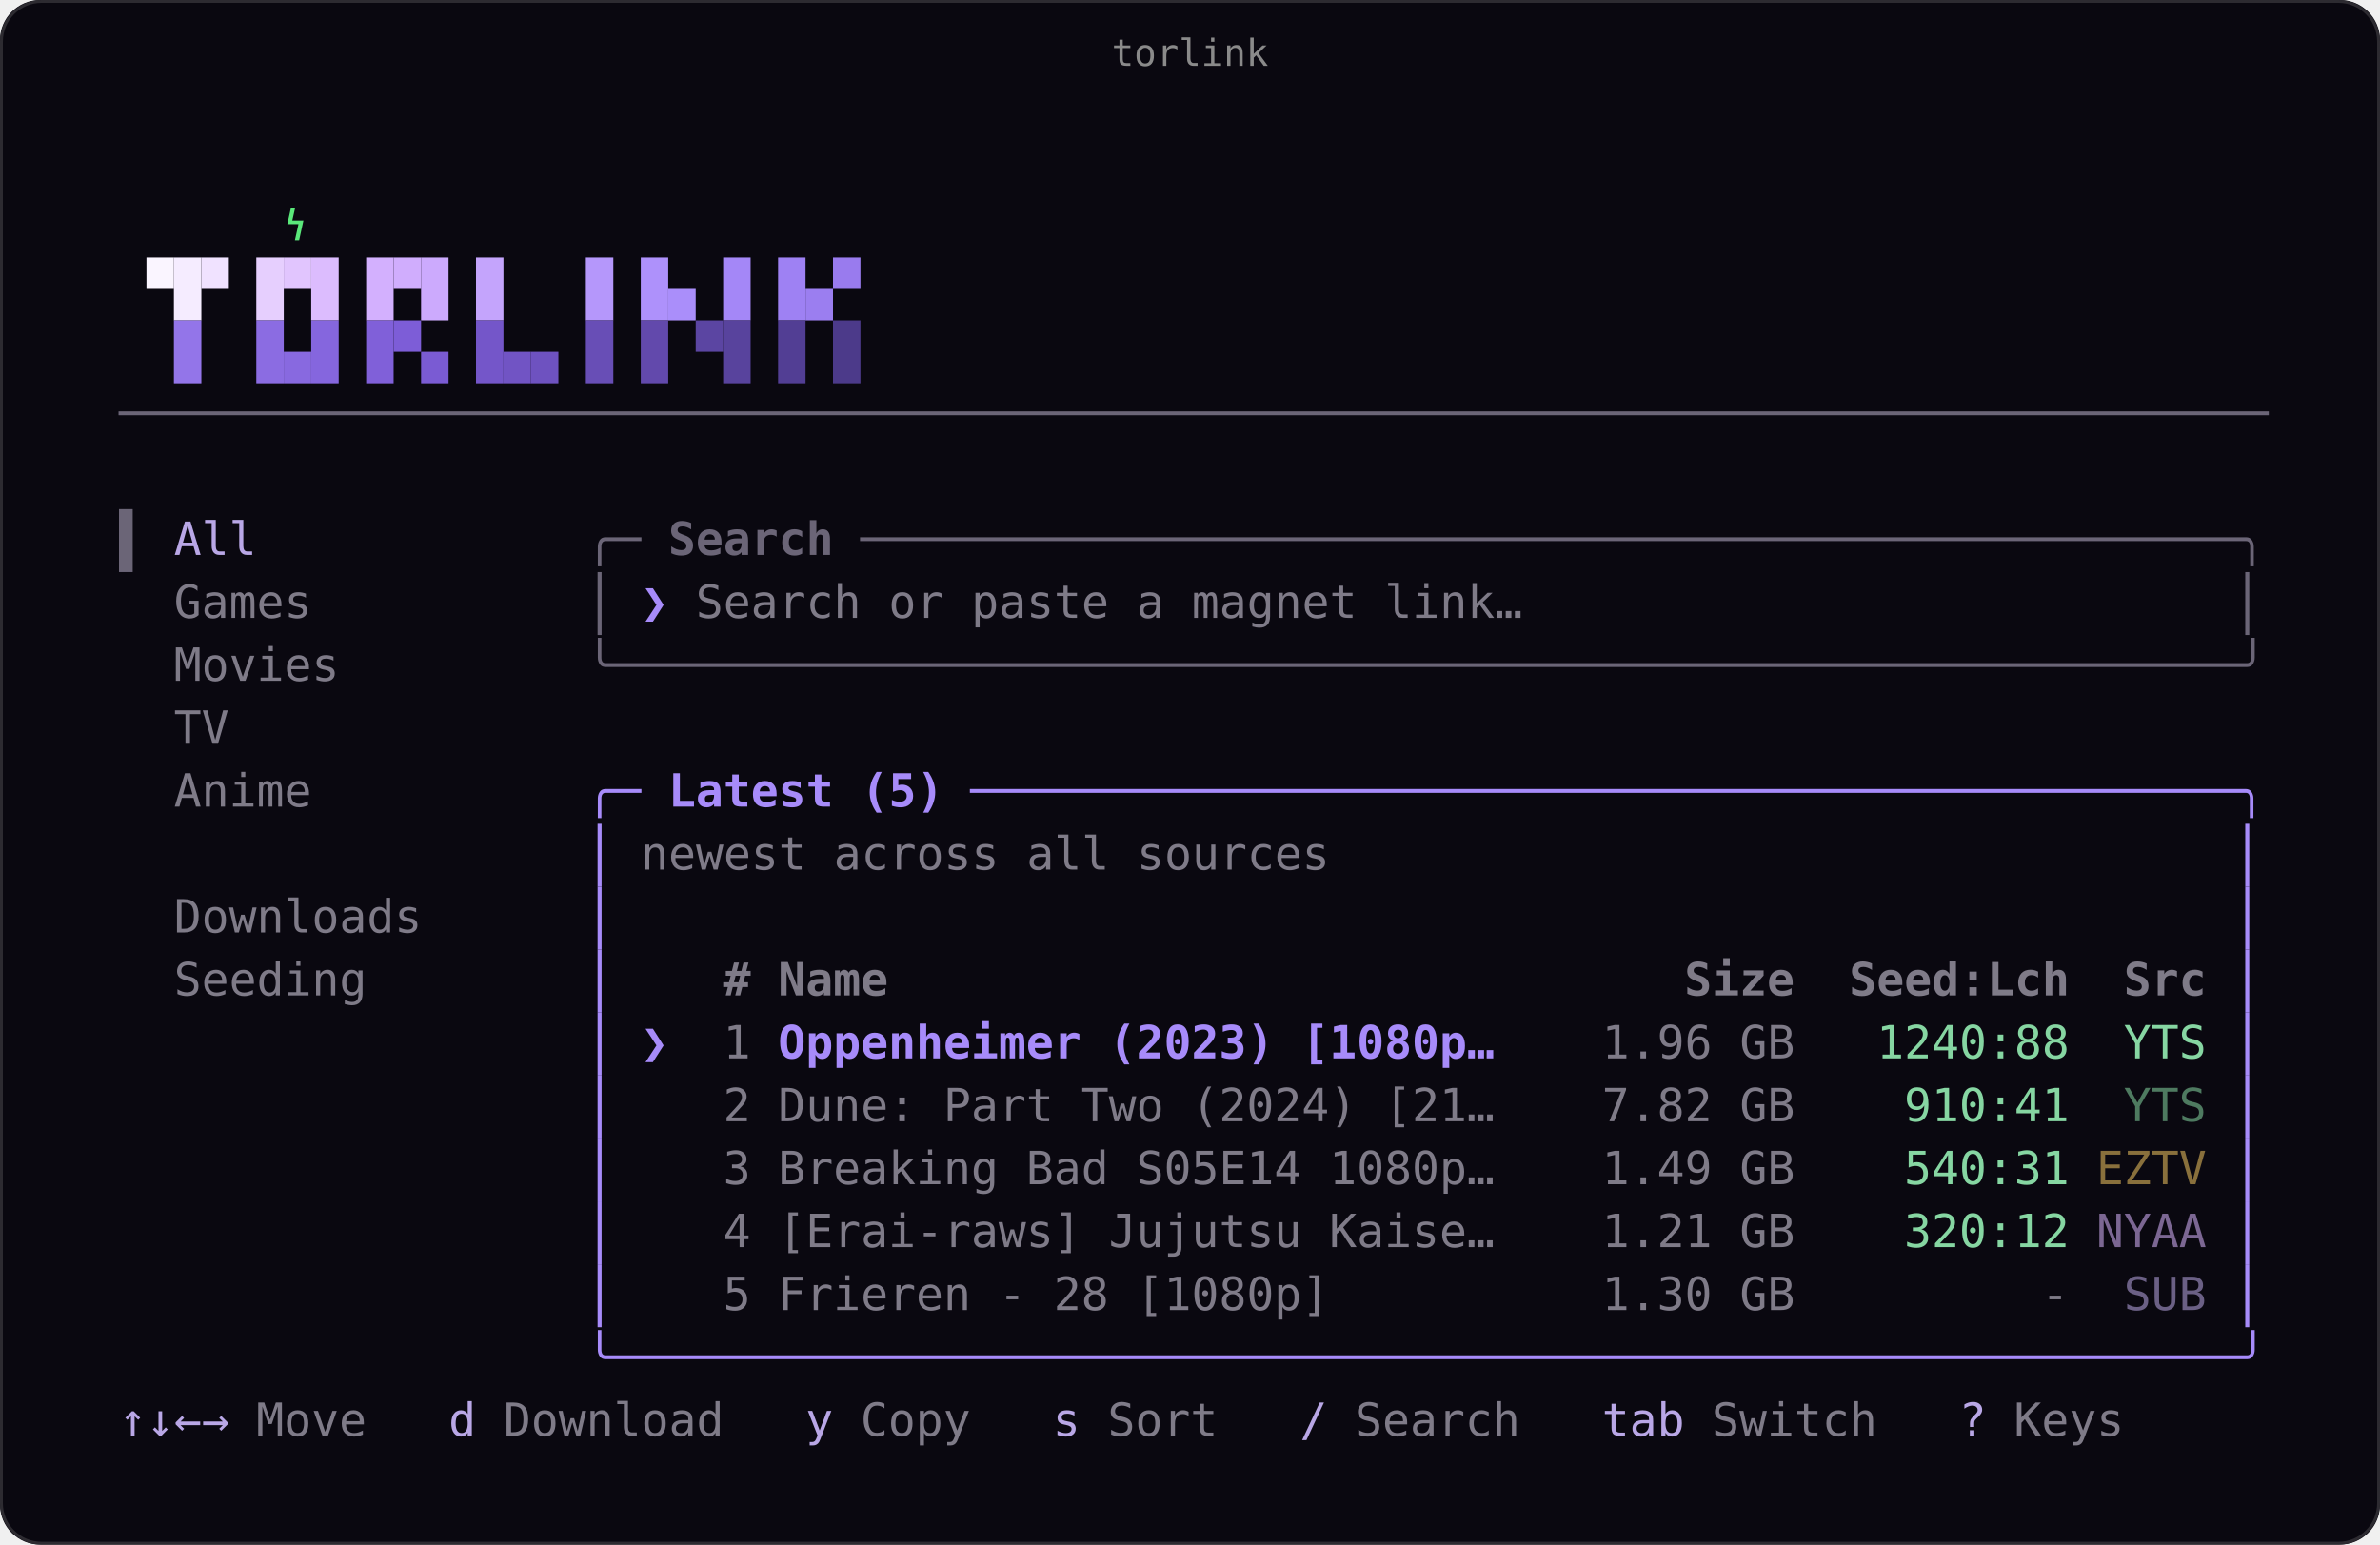
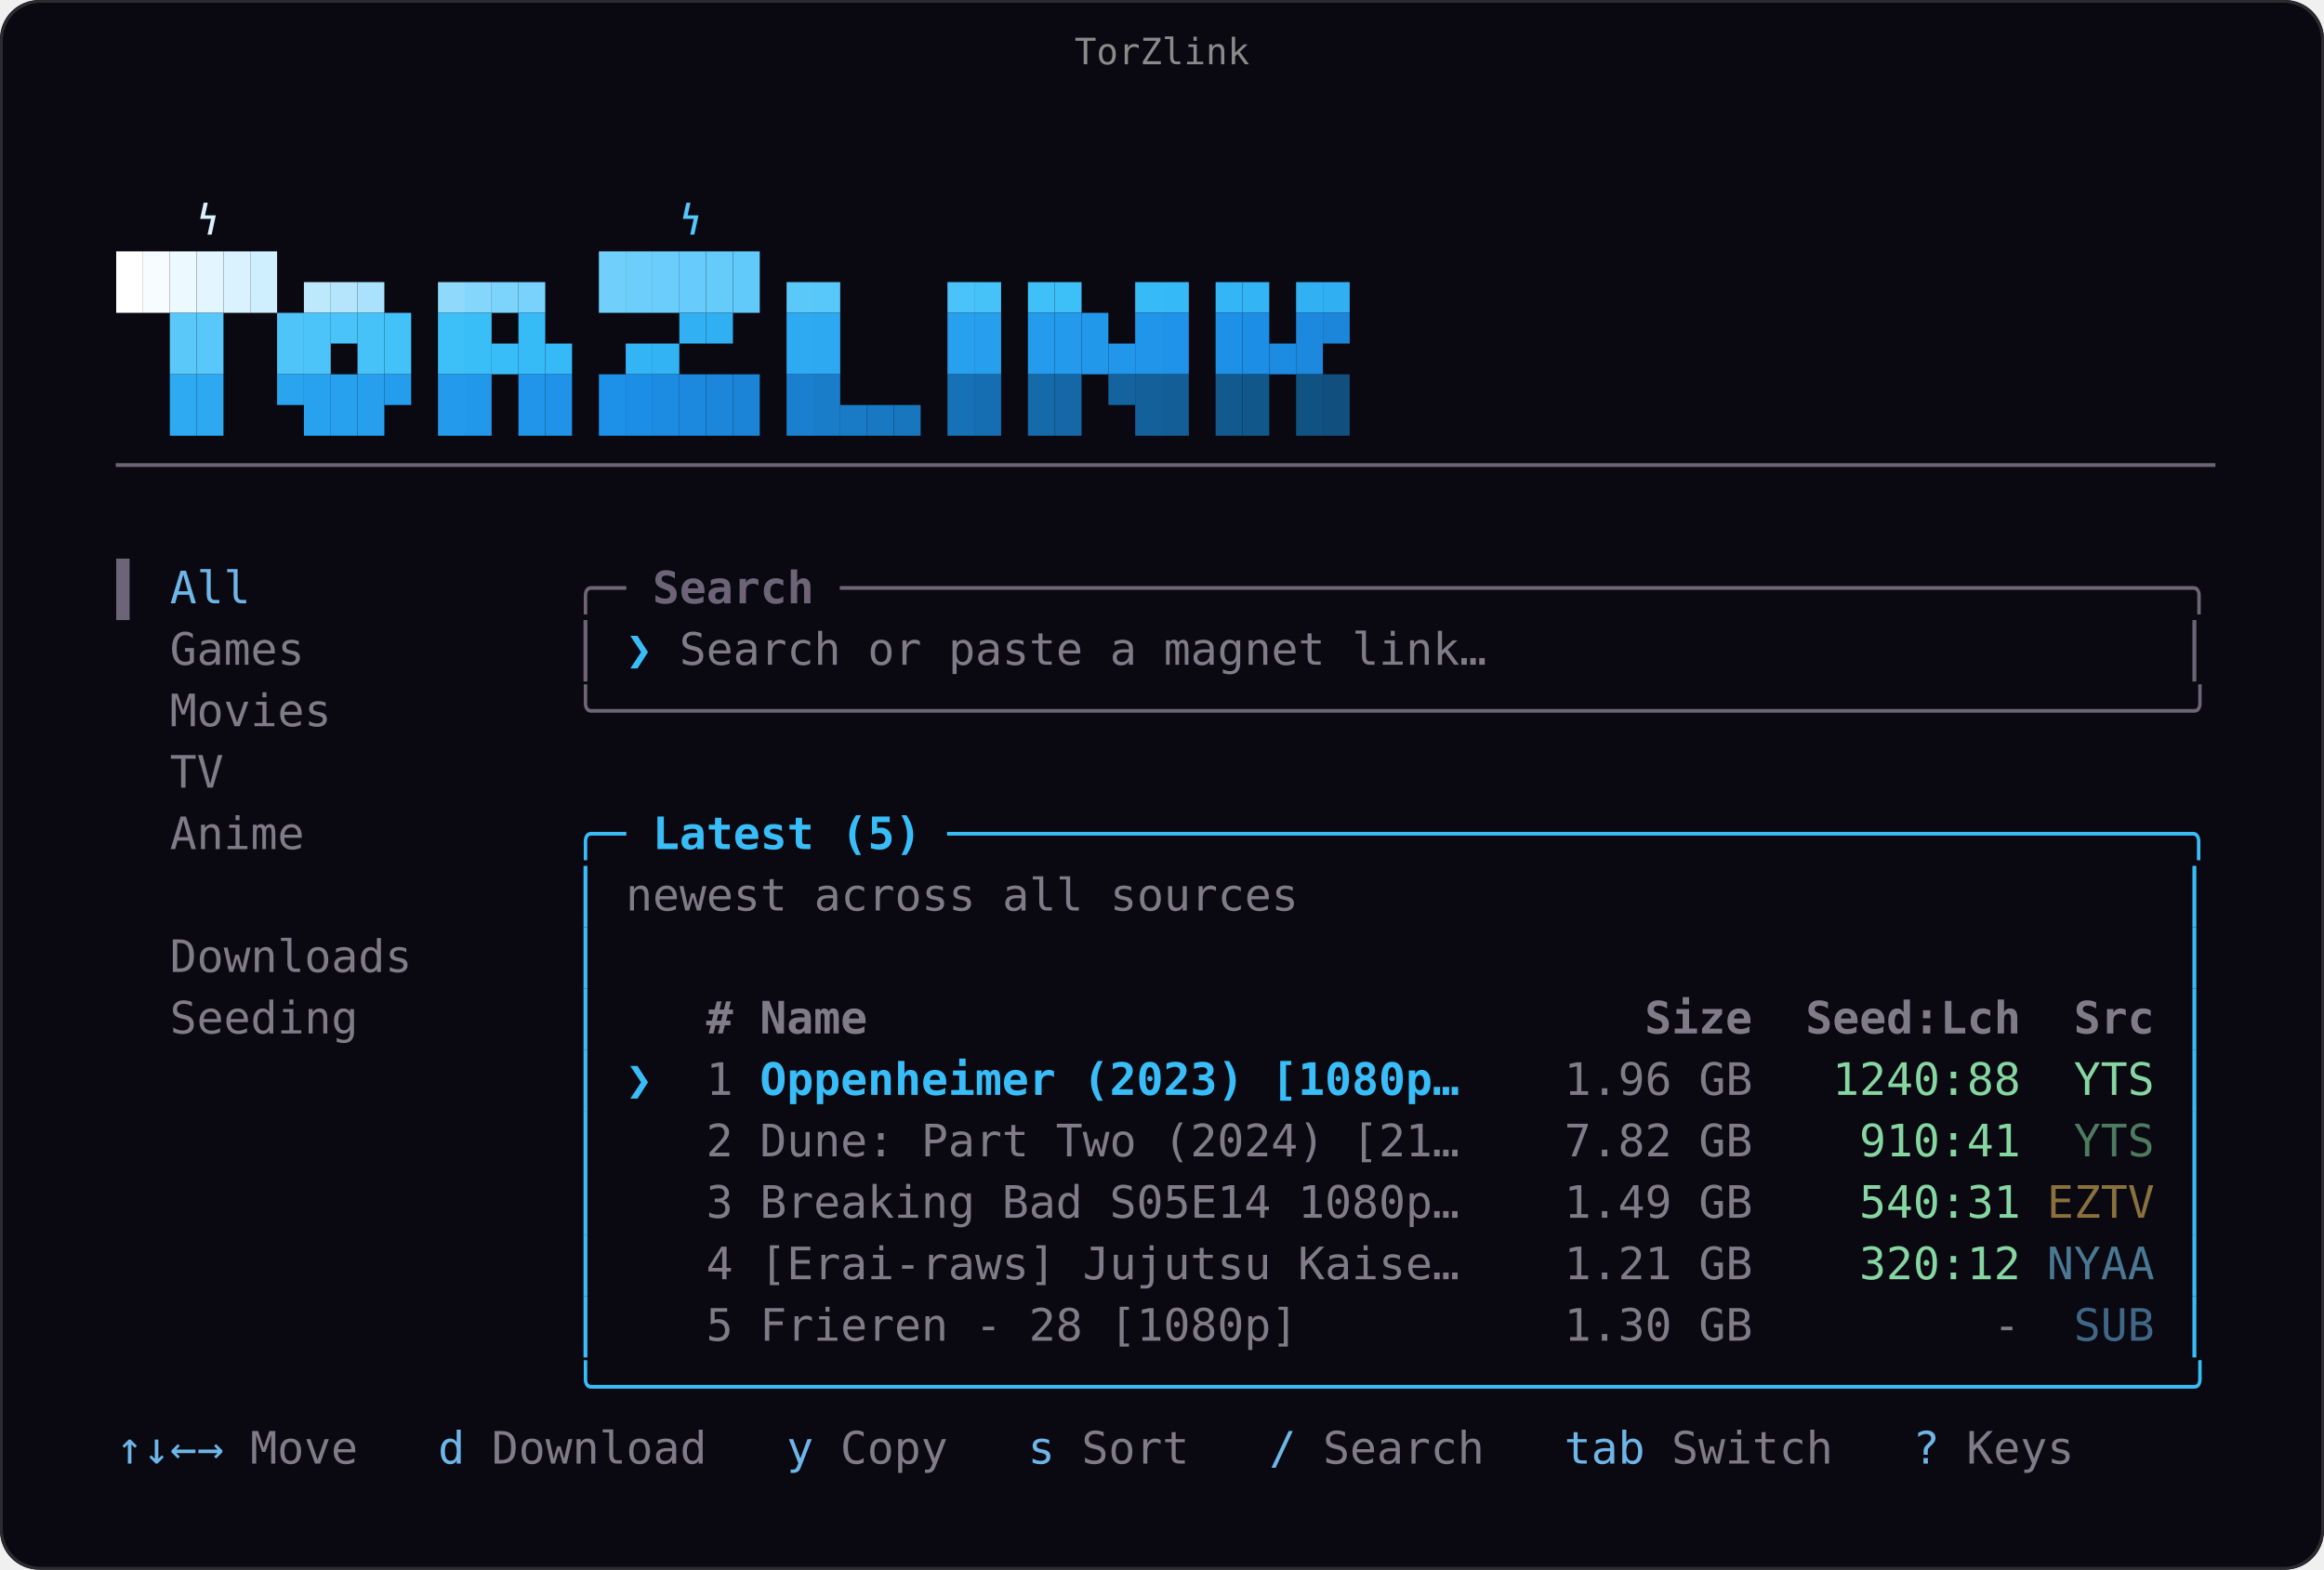
- <svg xmlns="http://www.w3.org/2000/svg" width="832" height="540" viewBox="0 0 832 540" style="max-width: 832px; width: 100%; height: auto;" role="img">
+ <svg xmlns="http://www.w3.org/2000/svg" width="832" height="562" viewBox="0 0 832 562" style="max-width: 832px; width: 100%; height: auto;" role="img">
  <rect width="100%" height="100%" rx="14" fill="#0a0810" />
-   <rect x="0.5" y="0.5" width="831" height="539" rx="14" fill="none" stroke="#2d2b31" stroke-width="1" />
-   <text x="416" y="23" text-anchor="middle" font-family="ui-monospace, &quot;Cascadia Mono&quot;, &quot;SF Mono&quot;, Menlo, Consolas, &quot;DejaVu Sans Mono&quot;, monospace" font-size="13" fill="#8a8a8a">torlink</text>
+   <rect x="0.5" y="0.5" width="831" height="561" rx="14" fill="none" stroke="#2d2b31" stroke-width="1" />
+   <text x="416" y="23" text-anchor="middle" font-family="ui-monospace, &quot;Cascadia Mono&quot;, &quot;SF Mono&quot;, Menlo, Consolas, &quot;DejaVu Sans Mono&quot;, monospace" font-size="13" fill="#8a8a8a">TorZlink</text>
  <g font-family="ui-monospace, &quot;Cascadia Mono&quot;, &quot;SF Mono&quot;, Menlo, Consolas, &quot;DejaVu Sans Mono&quot;, monospace" font-size="16" fill="#ddd8ea">
-     <text x="99.2" y="84" textLength="9.6" lengthAdjust="spacingAndGlyphs" xml:space="preserve" fill="#5ae87a" font-weight="600">𐓏</text>
-     <rect x="51.2" y="90" width="9.6" height="11" fill="#faf5ff" />
-     <rect x="60.8" y="90" width="9.6" height="22" fill="#f5ecff" />
-     <rect x="70.4" y="90" width="9.6" height="11" fill="#f0e2ff" />
-     <rect x="89.6" y="90" width="9.6" height="22" fill="#e6cffe" />
-     <rect x="99.2" y="90" width="9.6" height="11" fill="#e1c5fe" />
-     <rect x="108.8" y="90" width="9.6" height="22" fill="#dcbcfe" />
-     <rect x="128" y="90" width="9.6" height="22" fill="#d3b0fe" />
-     <rect x="137.6" y="90" width="9.6" height="11" fill="#d0adfd" />
-     <rect x="147.2" y="90" width="9.6" height="22" fill="#ccaafd" />
-     <rect x="166.4" y="90" width="9.6" height="22" fill="#c4a4fc" />
-     <rect x="204.8" y="90" width="9.6" height="22" fill="#b597fb" />
-     <rect x="224" y="90" width="9.6" height="22" fill="#ae91fb" />
-     <rect x="233.6" y="101" width="9.6" height="11" fill="#aa8efa" />
-     <rect x="252.8" y="90" width="9.6" height="22" fill="#a487f7" />
-     <rect x="272" y="90" width="9.6" height="22" fill="#9e81f3" />
-     <rect x="281.6" y="101" width="9.6" height="11" fill="#9b7ef0" />
-     <rect x="291.2" y="90" width="9.6" height="11" fill="#997bee" />
-     <rect x="60.8" y="112" width="9.6" height="22" fill="#9375e9" />
-     <rect x="89.6" y="112" width="9.6" height="22" fill="#8b6ce2" />
-     <rect x="99.2" y="123" width="9.6" height="11" fill="#8869e0" />
-     <rect x="108.8" y="112" width="9.6" height="22" fill="#8566de" />
-     <rect x="128" y="112" width="9.6" height="22" fill="#8060d9" />
-     <rect x="137.6" y="112" width="9.6" height="11" fill="#7d5dd7" />
-     <rect x="147.2" y="123" width="9.6" height="11" fill="#7a5bd3" />
-     <rect x="166.4" y="112" width="9.6" height="22" fill="#7456c9" />
-     <rect x="176" y="123" width="9.6" height="11" fill="#7154c4" />
-     <rect x="185.6" y="123" width="9.6" height="11" fill="#6e52c0" />
-     <rect x="204.8" y="112" width="9.6" height="22" fill="#684eb6" />
-     <rect x="224" y="112" width="9.6" height="22" fill="#6249ac" />
-     <rect x="243.2" y="112" width="9.6" height="11" fill="#5b45a2" />
-     <rect x="252.8" y="112" width="9.6" height="22" fill="#58439d" />
-     <rect x="272" y="112" width="9.6" height="22" fill="#523e94" />
-     <rect x="291.2" y="112" width="9.6" height="22" fill="#4c3a8a" />
-     <text x="41.6" y="150" textLength="748.8" lengthAdjust="spacingAndGlyphs" xml:space="preserve" fill="#6b6577">──────────────────────────────────────────────────────────────────────────────</text>
-     <rect x="41.6" y="178" width="4.8" height="22" fill="#6b6577" />
-     <text x="60.8" y="194" textLength="28.8" lengthAdjust="spacingAndGlyphs" xml:space="preserve" fill="#b9a7e6">All</text>
-     <text x="204.8" y="194" textLength="19.2" lengthAdjust="spacingAndGlyphs" xml:space="preserve" fill="#6b6577">╭─</text>
-     <text x="233.6" y="194" textLength="57.6" lengthAdjust="spacingAndGlyphs" xml:space="preserve" fill="#6b6577" font-weight="600">Search</text>
-     <text x="300.8" y="194" textLength="489.6" lengthAdjust="spacingAndGlyphs" xml:space="preserve" fill="#6b6577">──────────────────────────────────────────────────╮</text>
-     <text x="60.8" y="216" textLength="48" lengthAdjust="spacingAndGlyphs" xml:space="preserve" fill-opacity="0.55">Games</text>
-     <rect x="208.9" y="200" width="1.4" height="22" fill="#6b6577" />
-     <text x="224" y="216" textLength="9.6" lengthAdjust="spacingAndGlyphs" xml:space="preserve" fill="#a78bfa">❯</text>
-     <text x="243.2" y="216" textLength="288" lengthAdjust="spacingAndGlyphs" xml:space="preserve" fill-opacity="0.55">Search or paste a magnet link…</text>
-     <rect x="784.9" y="200" width="1.4" height="22" fill="#6b6577" />
-     <text x="60.8" y="238" textLength="57.6" lengthAdjust="spacingAndGlyphs" xml:space="preserve" fill-opacity="0.55">Movies</text>
-     <text x="204.8" y="238" textLength="585.6" lengthAdjust="spacingAndGlyphs" xml:space="preserve" fill="#6b6577">╰───────────────────────────────────────────────────────────╯</text>
-     <text x="60.8" y="260" textLength="19.2" lengthAdjust="spacingAndGlyphs" xml:space="preserve" fill-opacity="0.55">TV</text>
-     <text x="60.8" y="282" textLength="48" lengthAdjust="spacingAndGlyphs" xml:space="preserve" fill-opacity="0.55">Anime</text>
-     <text x="204.8" y="282" textLength="19.2" lengthAdjust="spacingAndGlyphs" xml:space="preserve" fill="#a78bfa">╭─</text>
-     <text x="233.6" y="282" textLength="96" lengthAdjust="spacingAndGlyphs" xml:space="preserve" fill="#a78bfa" font-weight="600">Latest (5)</text>
-     <text x="339.2" y="282" textLength="451.2" lengthAdjust="spacingAndGlyphs" xml:space="preserve" fill="#a78bfa">──────────────────────────────────────────────╮</text>
-     <rect x="208.9" y="288" width="1.4" height="22" fill="#a78bfa" />
-     <text x="224" y="304" textLength="240" lengthAdjust="spacingAndGlyphs" xml:space="preserve" fill-opacity="0.55">newest across all sources</text>
-     <rect x="784.9" y="288" width="1.4" height="22" fill="#a78bfa" />
-     <text x="60.8" y="326" textLength="86.4" lengthAdjust="spacingAndGlyphs" xml:space="preserve" fill-opacity="0.55">Downloads</text>
-     <rect x="208.9" y="310" width="1.4" height="22" fill="#a78bfa" />
-     <rect x="784.9" y="310" width="1.4" height="22" fill="#a78bfa" />
-     <text x="60.8" y="348" textLength="67.2" lengthAdjust="spacingAndGlyphs" xml:space="preserve" fill-opacity="0.55">Seeding</text>
-     <rect x="208.9" y="332" width="1.4" height="22" fill="#a78bfa" />
-     <text x="252.8" y="348" textLength="9.6" lengthAdjust="spacingAndGlyphs" xml:space="preserve" fill-opacity="0.55" font-weight="600">#</text>
-     <text x="272" y="348" textLength="38.4" lengthAdjust="spacingAndGlyphs" xml:space="preserve" fill-opacity="0.55" font-weight="600">Name</text>
-     <text x="588.8" y="348" textLength="38.4" lengthAdjust="spacingAndGlyphs" xml:space="preserve" fill-opacity="0.55" font-weight="600">Size</text>
-     <text x="646.4" y="348" textLength="76.8" lengthAdjust="spacingAndGlyphs" xml:space="preserve" fill-opacity="0.55" font-weight="600">Seed:Lch</text>
-     <text x="742.4" y="348" textLength="28.8" lengthAdjust="spacingAndGlyphs" xml:space="preserve" fill-opacity="0.55" font-weight="600">Src</text>
-     <rect x="784.9" y="332" width="1.4" height="22" fill="#a78bfa" />
-     <rect x="208.9" y="354" width="1.4" height="22" fill="#a78bfa" />
-     <text x="224" y="370" textLength="9.6" lengthAdjust="spacingAndGlyphs" xml:space="preserve" fill="#a78bfa">❯</text>
-     <text x="252.8" y="370" textLength="9.6" lengthAdjust="spacingAndGlyphs" xml:space="preserve" fill-opacity="0.55">1</text>
-     <text x="272" y="370" textLength="249.6" lengthAdjust="spacingAndGlyphs" xml:space="preserve" fill="#a78bfa" font-weight="600">Oppenheimer (2023) [1080p…</text>
-     <text x="560" y="370" textLength="67.2" lengthAdjust="spacingAndGlyphs" xml:space="preserve" fill-opacity="0.55">1.96 GB</text>
-     <text x="656" y="370" textLength="67.2" lengthAdjust="spacingAndGlyphs" xml:space="preserve" fill="#86d6a2">1240:88</text>
-     <text x="742.4" y="370" textLength="28.8" lengthAdjust="spacingAndGlyphs" xml:space="preserve" fill="#86d6a2">YTS</text>
-     <rect x="784.9" y="354" width="1.4" height="22" fill="#a78bfa" />
-     <rect x="208.9" y="376" width="1.4" height="22" fill="#a78bfa" />
-     <text x="252.8" y="392" textLength="9.6" lengthAdjust="spacingAndGlyphs" xml:space="preserve" fill-opacity="0.55">2</text>
-     <text x="272" y="392" textLength="249.6" lengthAdjust="spacingAndGlyphs" xml:space="preserve" fill-opacity="0.55">Dune: Part Two (2024) [21…</text>
-     <text x="560" y="392" textLength="67.2" lengthAdjust="spacingAndGlyphs" xml:space="preserve" fill-opacity="0.55">7.82 GB</text>
-     <text x="665.6" y="392" textLength="57.6" lengthAdjust="spacingAndGlyphs" xml:space="preserve" fill="#86d6a2">910:41</text>
-     <text x="742.4" y="392" textLength="28.8" lengthAdjust="spacingAndGlyphs" xml:space="preserve" fill="#86d6a2" fill-opacity="0.55">YTS</text>
-     <rect x="784.9" y="376" width="1.4" height="22" fill="#a78bfa" />
-     <rect x="208.9" y="398" width="1.4" height="22" fill="#a78bfa" />
-     <text x="252.8" y="414" textLength="9.6" lengthAdjust="spacingAndGlyphs" xml:space="preserve" fill-opacity="0.55">3</text>
-     <text x="272" y="414" textLength="249.6" lengthAdjust="spacingAndGlyphs" xml:space="preserve" fill-opacity="0.55">Breaking Bad S05E14 1080p…</text>
-     <text x="560" y="414" textLength="67.2" lengthAdjust="spacingAndGlyphs" xml:space="preserve" fill-opacity="0.55">1.49 GB</text>
-     <text x="665.6" y="414" textLength="57.6" lengthAdjust="spacingAndGlyphs" xml:space="preserve" fill="#86d6a2">540:31</text>
-     <text x="732.8" y="414" textLength="38.4" lengthAdjust="spacingAndGlyphs" xml:space="preserve" fill="#f0c560" fill-opacity="0.55">EZTV</text>
-     <rect x="784.9" y="398" width="1.4" height="22" fill="#a78bfa" />
-     <rect x="208.9" y="420" width="1.4" height="22" fill="#a78bfa" />
-     <text x="252.8" y="436" textLength="9.6" lengthAdjust="spacingAndGlyphs" xml:space="preserve" fill-opacity="0.55">4</text>
-     <text x="272" y="436" textLength="249.6" lengthAdjust="spacingAndGlyphs" xml:space="preserve" fill-opacity="0.55">[Erai-raws] Jujutsu Kaise…</text>
-     <text x="560" y="436" textLength="67.2" lengthAdjust="spacingAndGlyphs" xml:space="preserve" fill-opacity="0.55">1.21 GB</text>
-     <text x="665.6" y="436" textLength="57.6" lengthAdjust="spacingAndGlyphs" xml:space="preserve" fill="#86d6a2">320:12</text>
-     <text x="732.8" y="436" textLength="38.4" lengthAdjust="spacingAndGlyphs" xml:space="preserve" fill="#d8b4fe" fill-opacity="0.55">NYAA</text>
-     <rect x="784.9" y="420" width="1.4" height="22" fill="#a78bfa" />
-     <rect x="208.9" y="442" width="1.4" height="22" fill="#a78bfa" />
-     <text x="252.8" y="458" textLength="9.6" lengthAdjust="spacingAndGlyphs" xml:space="preserve" fill-opacity="0.55">5</text>
-     <text x="272" y="458" textLength="192" lengthAdjust="spacingAndGlyphs" xml:space="preserve" fill-opacity="0.55">Frieren - 28 [1080p]</text>
-     <text x="560" y="458" textLength="67.2" lengthAdjust="spacingAndGlyphs" xml:space="preserve" fill-opacity="0.55">1.30 GB</text>
-     <text x="713.6" y="458" textLength="9.6" lengthAdjust="spacingAndGlyphs" xml:space="preserve" fill-opacity="0.55">-</text>
-     <text x="742.4" y="458" textLength="28.8" lengthAdjust="spacingAndGlyphs" xml:space="preserve" fill="#b9a7e6" fill-opacity="0.55">SUB</text>
-     <rect x="784.9" y="442" width="1.4" height="22" fill="#a78bfa" />
-     <text x="204.8" y="480" textLength="585.6" lengthAdjust="spacingAndGlyphs" xml:space="preserve" fill="#a78bfa">╰───────────────────────────────────────────────────────────╯</text>
-     <text x="41.6" y="502" textLength="38.4" lengthAdjust="spacingAndGlyphs" xml:space="preserve" fill="#b9a7e6">↑↓←→</text>
-     <text x="89.6" y="502" textLength="38.4" lengthAdjust="spacingAndGlyphs" xml:space="preserve" fill-opacity="0.55">Move</text>
-     <text x="156.8" y="502" textLength="9.6" lengthAdjust="spacingAndGlyphs" xml:space="preserve" fill="#b9a7e6">d</text>
-     <text x="176" y="502" textLength="76.8" lengthAdjust="spacingAndGlyphs" xml:space="preserve" fill-opacity="0.55">Download</text>
-     <text x="281.6" y="502" textLength="9.6" lengthAdjust="spacingAndGlyphs" xml:space="preserve" fill="#b9a7e6">y</text>
-     <text x="300.8" y="502" textLength="38.4" lengthAdjust="spacingAndGlyphs" xml:space="preserve" fill-opacity="0.55">Copy</text>
-     <text x="368" y="502" textLength="9.6" lengthAdjust="spacingAndGlyphs" xml:space="preserve" fill="#b9a7e6">s</text>
-     <text x="387.2" y="502" textLength="38.4" lengthAdjust="spacingAndGlyphs" xml:space="preserve" fill-opacity="0.55">Sort</text>
-     <text x="454.4" y="502" textLength="9.6" lengthAdjust="spacingAndGlyphs" xml:space="preserve" fill="#b9a7e6">/</text>
-     <text x="473.6" y="502" textLength="57.6" lengthAdjust="spacingAndGlyphs" xml:space="preserve" fill-opacity="0.55">Search</text>
-     <text x="560" y="502" textLength="28.8" lengthAdjust="spacingAndGlyphs" xml:space="preserve" fill="#b9a7e6">tab</text>
-     <text x="598.4" y="502" textLength="57.6" lengthAdjust="spacingAndGlyphs" xml:space="preserve" fill-opacity="0.55">Switch</text>
-     <text x="684.8" y="502" textLength="9.6" lengthAdjust="spacingAndGlyphs" xml:space="preserve" fill="#b9a7e6">?</text>
-     <text x="704" y="502" textLength="38.4" lengthAdjust="spacingAndGlyphs" xml:space="preserve" fill-opacity="0.55">Keys</text>
+     <text x="70.4" y="84" textLength="9.6" lengthAdjust="spacingAndGlyphs" xml:space="preserve" fill="#daf2fe" font-weight="600">𐓏</text>
+     <text x="243.2" y="84" textLength="9.6" lengthAdjust="spacingAndGlyphs" xml:space="preserve" fill="#54c6fa" font-weight="600">𐓏</text>
+     <rect x="41.6" y="90" width="9.6" height="22" fill="#ffffff" />
+     <rect x="51.2" y="90" width="9.6" height="22" fill="#f6fcff" />
+     <rect x="60.8" y="90" width="9.6" height="22" fill="#ecf9ff" />
+     <rect x="70.4" y="90" width="9.6" height="22" fill="#e3f5fe" />
+     <rect x="80" y="90" width="9.6" height="22" fill="#d9f2fe" />
+     <rect x="89.6" y="90" width="9.6" height="22" fill="#d0effe" />
+     <rect x="108.8" y="101" width="9.6" height="11" fill="#bde9fd" />
+     <rect x="118.4" y="101" width="9.6" height="11" fill="#b4e5fd" />
+     <rect x="128" y="101" width="9.6" height="11" fill="#aae2fd" />
+     <rect x="156.8" y="101" width="9.6" height="11" fill="#8ed9fc" />
+     <rect x="166.4" y="101" width="9.6" height="11" fill="#85d6fc" />
+     <rect x="176" y="101" width="9.6" height="11" fill="#7cd3fc" />
+     <rect x="185.6" y="101" width="9.6" height="11" fill="#79d2fc" />
+     <rect x="214.4" y="90" width="9.6" height="22" fill="#70cffb" />
+     <rect x="224" y="90" width="9.6" height="22" fill="#6dcefb" />
+     <rect x="233.6" y="90" width="9.6" height="22" fill="#6acdfb" />
+     <rect x="243.2" y="90" width="9.6" height="22" fill="#67ccfb" />
+     <rect x="252.8" y="90" width="9.6" height="22" fill="#64cbfb" />
+     <rect x="262.4" y="90" width="9.6" height="22" fill="#61cafa" />
+     <rect x="281.6" y="101" width="9.6" height="11" fill="#5bc8fa" />
+     <rect x="291.2" y="101" width="9.6" height="11" fill="#58c7fa" />
+     <rect x="339.2" y="101" width="9.6" height="11" fill="#49c3f9" />
+     <rect x="348.8" y="101" width="9.6" height="11" fill="#46c2f9" />
+     <rect x="368" y="101" width="9.6" height="11" fill="#40c0f8" />
+     <rect x="377.6" y="101" width="9.6" height="11" fill="#3dbff8" />
+     <rect x="406.4" y="101" width="9.6" height="11" fill="#37bbf7" />
+     <rect x="416" y="101" width="9.6" height="11" fill="#36b9f7" />
+     <rect x="435.2" y="101" width="9.6" height="11" fill="#34b6f6" />
+     <rect x="444.8" y="101" width="9.6" height="11" fill="#33b4f5" />
+     <rect x="464" y="101" width="9.6" height="11" fill="#31b1f4" />
+     <rect x="473.6" y="101" width="9.6" height="11" fill="#30aff3" />
+     <rect x="60.8" y="112" width="9.6" height="22" fill="#5bc8fa" />
+     <rect x="70.4" y="112" width="9.6" height="22" fill="#58c7fa" />
+     <rect x="99.2" y="112" width="9.6" height="22" fill="#4fc4f9" />
+     <rect x="108.8" y="112" width="9.6" height="22" fill="#4cc4f9" />
+     <rect x="118.4" y="112" width="9.6" height="11" fill="#49c3f9" />
+     <rect x="128" y="112" width="9.6" height="22" fill="#46c2f9" />
+     <rect x="137.6" y="112" width="9.6" height="22" fill="#43c1f9" />
+     <rect x="156.8" y="112" width="9.6" height="22" fill="#3dbff8" />
+     <rect x="166.4" y="112" width="9.6" height="22" fill="#3abef8" />
+     <rect x="176" y="123" width="9.6" height="11" fill="#38bdf8" />
+     <rect x="185.6" y="112" width="9.6" height="22" fill="#37bbf7" />
+     <rect x="195.2" y="123" width="9.6" height="11" fill="#36b9f7" />
+     <rect x="224" y="123" width="9.6" height="11" fill="#33b4f5" />
+     <rect x="233.6" y="123" width="9.6" height="11" fill="#32b3f4" />
+     <rect x="243.2" y="112" width="9.6" height="11" fill="#31b1f4" />
+     <rect x="252.8" y="112" width="9.6" height="11" fill="#30aff3" />
+     <rect x="281.6" y="112" width="9.6" height="22" fill="#2daaf2" />
+     <rect x="291.2" y="112" width="9.6" height="22" fill="#2ca9f1" />
+     <rect x="339.2" y="112" width="9.6" height="22" fill="#27a0ee" />
+     <rect x="348.8" y="112" width="9.6" height="22" fill="#269fed" />
+     <rect x="368" y="112" width="9.6" height="22" fill="#249bec" />
+     <rect x="377.6" y="112" width="9.6" height="22" fill="#239aec" />
+     <rect x="387.2" y="112" width="9.6" height="22" fill="#2298eb" />
+     <rect x="396.8" y="123" width="9.6" height="11" fill="#2196eb" />
+     <rect x="406.4" y="112" width="9.6" height="22" fill="#2095ea" />
+     <rect x="416" y="112" width="9.6" height="22" fill="#1f93e9" />
+     <rect x="435.2" y="112" width="9.6" height="22" fill="#1d90e8" />
+     <rect x="444.8" y="112" width="9.6" height="22" fill="#1d8ee6" />
+     <rect x="454.4" y="123" width="9.6" height="11" fill="#1c8be2" />
+     <rect x="464" y="112" width="9.6" height="22" fill="#1c89de" />
+     <rect x="473.6" y="112" width="9.6" height="11" fill="#1b86da" />
+     <rect x="60.8" y="134" width="9.6" height="22" fill="#2daaf2" />
+     <rect x="70.4" y="134" width="9.6" height="22" fill="#2ca9f1" />
+     <rect x="99.2" y="134" width="9.6" height="11" fill="#29a4ef" />
+     <rect x="108.8" y="134" width="9.6" height="22" fill="#28a2ef" />
+     <rect x="118.4" y="134" width="9.6" height="22" fill="#27a0ee" />
+     <rect x="128" y="134" width="9.6" height="22" fill="#269fed" />
+     <rect x="137.6" y="134" width="9.6" height="11" fill="#259ded" />
+     <rect x="156.8" y="134" width="9.6" height="22" fill="#239aec" />
+     <rect x="166.4" y="134" width="9.6" height="22" fill="#2298eb" />
+     <rect x="185.6" y="134" width="9.6" height="22" fill="#2095ea" />
+     <rect x="195.2" y="134" width="9.6" height="22" fill="#1f93e9" />
+     <rect x="214.4" y="134" width="9.6" height="22" fill="#1d90e8" />
+     <rect x="224" y="134" width="9.6" height="22" fill="#1d8ee6" />
+     <rect x="233.6" y="134" width="9.6" height="22" fill="#1c8be2" />
+     <rect x="243.2" y="134" width="9.6" height="22" fill="#1c89de" />
+     <rect x="252.8" y="134" width="9.6" height="22" fill="#1b86da" />
+     <rect x="262.4" y="134" width="9.6" height="22" fill="#1b84d6" />
+     <rect x="281.6" y="134" width="9.6" height="22" fill="#1a7fce" />
+     <rect x="291.2" y="134" width="9.6" height="22" fill="#197dca" />
+     <rect x="300.8" y="145" width="9.6" height="11" fill="#197ac6" />
+     <rect x="310.4" y="145" width="9.6" height="11" fill="#1878c2" />
+     <rect x="320" y="145" width="9.6" height="11" fill="#1876be" />
+     <rect x="339.2" y="134" width="9.6" height="22" fill="#1771b6" />
+     <rect x="348.8" y="134" width="9.6" height="22" fill="#166eb2" />
+     <rect x="368" y="134" width="9.6" height="22" fill="#156aaa" />
+     <rect x="377.6" y="134" width="9.6" height="22" fill="#1567a6" />
+     <rect x="396.8" y="134" width="9.6" height="11" fill="#14639e" />
+     <rect x="406.4" y="134" width="9.6" height="22" fill="#13609a" />
+     <rect x="416" y="134" width="9.6" height="22" fill="#135e96" />
+     <rect x="435.2" y="134" width="9.6" height="22" fill="#12598e" />
+     <rect x="444.8" y="134" width="9.6" height="22" fill="#11578a" />
+     <rect x="464" y="134" width="9.6" height="22" fill="#105282" />
+     <rect x="473.6" y="134" width="9.6" height="22" fill="#104f7e" />
+     <text x="41.6" y="172" textLength="748.8" lengthAdjust="spacingAndGlyphs" xml:space="preserve" fill="#6b6577">──────────────────────────────────────────────────────────────────────────────</text>
+     <rect x="41.6" y="200" width="4.8" height="22" fill="#6b6577" />
+     <text x="60.8" y="216" textLength="28.8" lengthAdjust="spacingAndGlyphs" xml:space="preserve" fill="#6eb5e8">All</text>
+     <text x="204.8" y="216" textLength="19.2" lengthAdjust="spacingAndGlyphs" xml:space="preserve" fill="#6b6577">╭─</text>
+     <text x="233.6" y="216" textLength="57.6" lengthAdjust="spacingAndGlyphs" xml:space="preserve" fill="#6b6577" font-weight="600">Search</text>
+     <text x="300.8" y="216" textLength="489.6" lengthAdjust="spacingAndGlyphs" xml:space="preserve" fill="#6b6577">──────────────────────────────────────────────────╮</text>
+     <text x="60.8" y="238" textLength="48" lengthAdjust="spacingAndGlyphs" xml:space="preserve" fill-opacity="0.55">Games</text>
+     <rect x="208.9" y="222" width="1.4" height="22" fill="#6b6577" />
+     <text x="224" y="238" textLength="9.6" lengthAdjust="spacingAndGlyphs" xml:space="preserve" fill="#38bdf8">❯</text>
+     <text x="243.2" y="238" textLength="288" lengthAdjust="spacingAndGlyphs" xml:space="preserve" fill-opacity="0.55">Search or paste a magnet link…</text>
+     <rect x="784.9" y="222" width="1.4" height="22" fill="#6b6577" />
+     <text x="60.8" y="260" textLength="57.6" lengthAdjust="spacingAndGlyphs" xml:space="preserve" fill-opacity="0.55">Movies</text>
+     <text x="204.8" y="260" textLength="585.6" lengthAdjust="spacingAndGlyphs" xml:space="preserve" fill="#6b6577">╰───────────────────────────────────────────────────────────╯</text>
+     <text x="60.8" y="282" textLength="19.2" lengthAdjust="spacingAndGlyphs" xml:space="preserve" fill-opacity="0.55">TV</text>
+     <text x="60.8" y="304" textLength="48" lengthAdjust="spacingAndGlyphs" xml:space="preserve" fill-opacity="0.55">Anime</text>
+     <text x="204.8" y="304" textLength="19.2" lengthAdjust="spacingAndGlyphs" xml:space="preserve" fill="#38bdf8">╭─</text>
+     <text x="233.6" y="304" textLength="96" lengthAdjust="spacingAndGlyphs" xml:space="preserve" fill="#38bdf8" font-weight="600">Latest (5)</text>
+     <text x="339.2" y="304" textLength="451.2" lengthAdjust="spacingAndGlyphs" xml:space="preserve" fill="#38bdf8">──────────────────────────────────────────────╮</text>
+     <rect x="208.9" y="310" width="1.4" height="22" fill="#38bdf8" />
+     <text x="224" y="326" textLength="240" lengthAdjust="spacingAndGlyphs" xml:space="preserve" fill-opacity="0.55">newest across all sources</text>
+     <rect x="784.9" y="310" width="1.4" height="22" fill="#38bdf8" />
+     <text x="60.8" y="348" textLength="86.4" lengthAdjust="spacingAndGlyphs" xml:space="preserve" fill-opacity="0.55">Downloads</text>
+     <rect x="208.9" y="332" width="1.4" height="22" fill="#38bdf8" />
+     <rect x="784.9" y="332" width="1.4" height="22" fill="#38bdf8" />
+     <text x="60.8" y="370" textLength="67.2" lengthAdjust="spacingAndGlyphs" xml:space="preserve" fill-opacity="0.55">Seeding</text>
+     <rect x="208.9" y="354" width="1.4" height="22" fill="#38bdf8" />
+     <text x="252.8" y="370" textLength="9.6" lengthAdjust="spacingAndGlyphs" xml:space="preserve" fill-opacity="0.55" font-weight="600">#</text>
+     <text x="272" y="370" textLength="38.4" lengthAdjust="spacingAndGlyphs" xml:space="preserve" fill-opacity="0.55" font-weight="600">Name</text>
+     <text x="588.8" y="370" textLength="38.4" lengthAdjust="spacingAndGlyphs" xml:space="preserve" fill-opacity="0.55" font-weight="600">Size</text>
+     <text x="646.4" y="370" textLength="76.8" lengthAdjust="spacingAndGlyphs" xml:space="preserve" fill-opacity="0.55" font-weight="600">Seed:Lch</text>
+     <text x="742.4" y="370" textLength="28.8" lengthAdjust="spacingAndGlyphs" xml:space="preserve" fill-opacity="0.55" font-weight="600">Src</text>
+     <rect x="784.9" y="354" width="1.4" height="22" fill="#38bdf8" />
+     <rect x="208.9" y="376" width="1.4" height="22" fill="#38bdf8" />
+     <text x="224" y="392" textLength="9.6" lengthAdjust="spacingAndGlyphs" xml:space="preserve" fill="#38bdf8">❯</text>
+     <text x="252.8" y="392" textLength="9.6" lengthAdjust="spacingAndGlyphs" xml:space="preserve" fill-opacity="0.55">1</text>
+     <text x="272" y="392" textLength="249.6" lengthAdjust="spacingAndGlyphs" xml:space="preserve" fill="#38bdf8" font-weight="600">Oppenheimer (2023) [1080p…</text>
+     <text x="560" y="392" textLength="67.2" lengthAdjust="spacingAndGlyphs" xml:space="preserve" fill-opacity="0.55">1.96 GB</text>
+     <text x="656" y="392" textLength="67.2" lengthAdjust="spacingAndGlyphs" xml:space="preserve" fill="#86d6a2">1240:88</text>
+     <text x="742.4" y="392" textLength="28.8" lengthAdjust="spacingAndGlyphs" xml:space="preserve" fill="#86d6a2">YTS</text>
+     <rect x="784.9" y="376" width="1.4" height="22" fill="#38bdf8" />
+     <rect x="208.9" y="398" width="1.4" height="22" fill="#38bdf8" />
+     <text x="252.8" y="414" textLength="9.6" lengthAdjust="spacingAndGlyphs" xml:space="preserve" fill-opacity="0.55">2</text>
+     <text x="272" y="414" textLength="249.6" lengthAdjust="spacingAndGlyphs" xml:space="preserve" fill-opacity="0.55">Dune: Part Two (2024) [21…</text>
+     <text x="560" y="414" textLength="67.2" lengthAdjust="spacingAndGlyphs" xml:space="preserve" fill-opacity="0.55">7.82 GB</text>
+     <text x="665.6" y="414" textLength="57.6" lengthAdjust="spacingAndGlyphs" xml:space="preserve" fill="#86d6a2">910:41</text>
+     <text x="742.4" y="414" textLength="28.8" lengthAdjust="spacingAndGlyphs" xml:space="preserve" fill="#86d6a2" fill-opacity="0.55">YTS</text>
+     <rect x="784.9" y="398" width="1.4" height="22" fill="#38bdf8" />
+     <rect x="208.9" y="420" width="1.4" height="22" fill="#38bdf8" />
+     <text x="252.8" y="436" textLength="9.6" lengthAdjust="spacingAndGlyphs" xml:space="preserve" fill-opacity="0.55">3</text>
+     <text x="272" y="436" textLength="249.6" lengthAdjust="spacingAndGlyphs" xml:space="preserve" fill-opacity="0.55">Breaking Bad S05E14 1080p…</text>
+     <text x="560" y="436" textLength="67.2" lengthAdjust="spacingAndGlyphs" xml:space="preserve" fill-opacity="0.55">1.49 GB</text>
+     <text x="665.6" y="436" textLength="57.6" lengthAdjust="spacingAndGlyphs" xml:space="preserve" fill="#86d6a2">540:31</text>
+     <text x="732.8" y="436" textLength="38.4" lengthAdjust="spacingAndGlyphs" xml:space="preserve" fill="#f0c560" fill-opacity="0.55">EZTV</text>
+     <rect x="784.9" y="420" width="1.4" height="22" fill="#38bdf8" />
+     <rect x="208.9" y="442" width="1.4" height="22" fill="#38bdf8" />
+     <text x="252.8" y="458" textLength="9.6" lengthAdjust="spacingAndGlyphs" xml:space="preserve" fill-opacity="0.55">4</text>
+     <text x="272" y="458" textLength="249.6" lengthAdjust="spacingAndGlyphs" xml:space="preserve" fill-opacity="0.55">[Erai-raws] Jujutsu Kaise…</text>
+     <text x="560" y="458" textLength="67.2" lengthAdjust="spacingAndGlyphs" xml:space="preserve" fill-opacity="0.55">1.21 GB</text>
+     <text x="665.6" y="458" textLength="57.6" lengthAdjust="spacingAndGlyphs" xml:space="preserve" fill="#86d6a2">320:12</text>
+     <text x="732.8" y="458" textLength="38.4" lengthAdjust="spacingAndGlyphs" xml:space="preserve" fill="#7dd3fc" fill-opacity="0.55">NYAA</text>
+     <rect x="784.9" y="442" width="1.4" height="22" fill="#38bdf8" />
+     <rect x="208.9" y="464" width="1.4" height="22" fill="#38bdf8" />
+     <text x="252.8" y="480" textLength="9.6" lengthAdjust="spacingAndGlyphs" xml:space="preserve" fill-opacity="0.55">5</text>
+     <text x="272" y="480" textLength="192" lengthAdjust="spacingAndGlyphs" xml:space="preserve" fill-opacity="0.55">Frieren - 28 [1080p]</text>
+     <text x="560" y="480" textLength="67.2" lengthAdjust="spacingAndGlyphs" xml:space="preserve" fill-opacity="0.55">1.30 GB</text>
+     <text x="713.6" y="480" textLength="9.6" lengthAdjust="spacingAndGlyphs" xml:space="preserve" fill-opacity="0.55">-</text>
+     <text x="742.4" y="480" textLength="28.8" lengthAdjust="spacingAndGlyphs" xml:space="preserve" fill="#6eb5e8" fill-opacity="0.55">SUB</text>
+     <rect x="784.9" y="464" width="1.4" height="22" fill="#38bdf8" />
+     <text x="204.8" y="502" textLength="585.6" lengthAdjust="spacingAndGlyphs" xml:space="preserve" fill="#38bdf8">╰───────────────────────────────────────────────────────────╯</text>
+     <text x="41.6" y="524" textLength="38.4" lengthAdjust="spacingAndGlyphs" xml:space="preserve" fill="#6eb5e8">↑↓←→</text>
+     <text x="89.6" y="524" textLength="38.4" lengthAdjust="spacingAndGlyphs" xml:space="preserve" fill-opacity="0.55">Move</text>
+     <text x="156.8" y="524" textLength="9.6" lengthAdjust="spacingAndGlyphs" xml:space="preserve" fill="#6eb5e8">d</text>
+     <text x="176" y="524" textLength="76.8" lengthAdjust="spacingAndGlyphs" xml:space="preserve" fill-opacity="0.55">Download</text>
+     <text x="281.6" y="524" textLength="9.6" lengthAdjust="spacingAndGlyphs" xml:space="preserve" fill="#6eb5e8">y</text>
+     <text x="300.8" y="524" textLength="38.4" lengthAdjust="spacingAndGlyphs" xml:space="preserve" fill-opacity="0.55">Copy</text>
+     <text x="368" y="524" textLength="9.6" lengthAdjust="spacingAndGlyphs" xml:space="preserve" fill="#6eb5e8">s</text>
+     <text x="387.2" y="524" textLength="38.4" lengthAdjust="spacingAndGlyphs" xml:space="preserve" fill-opacity="0.55">Sort</text>
+     <text x="454.4" y="524" textLength="9.6" lengthAdjust="spacingAndGlyphs" xml:space="preserve" fill="#6eb5e8">/</text>
+     <text x="473.6" y="524" textLength="57.6" lengthAdjust="spacingAndGlyphs" xml:space="preserve" fill-opacity="0.55">Search</text>
+     <text x="560" y="524" textLength="28.8" lengthAdjust="spacingAndGlyphs" xml:space="preserve" fill="#6eb5e8">tab</text>
+     <text x="598.4" y="524" textLength="57.6" lengthAdjust="spacingAndGlyphs" xml:space="preserve" fill-opacity="0.55">Switch</text>
+     <text x="684.8" y="524" textLength="9.6" lengthAdjust="spacingAndGlyphs" xml:space="preserve" fill="#6eb5e8">?</text>
+     <text x="704" y="524" textLength="38.4" lengthAdjust="spacingAndGlyphs" xml:space="preserve" fill-opacity="0.55">Keys</text>
  </g>
</svg>
